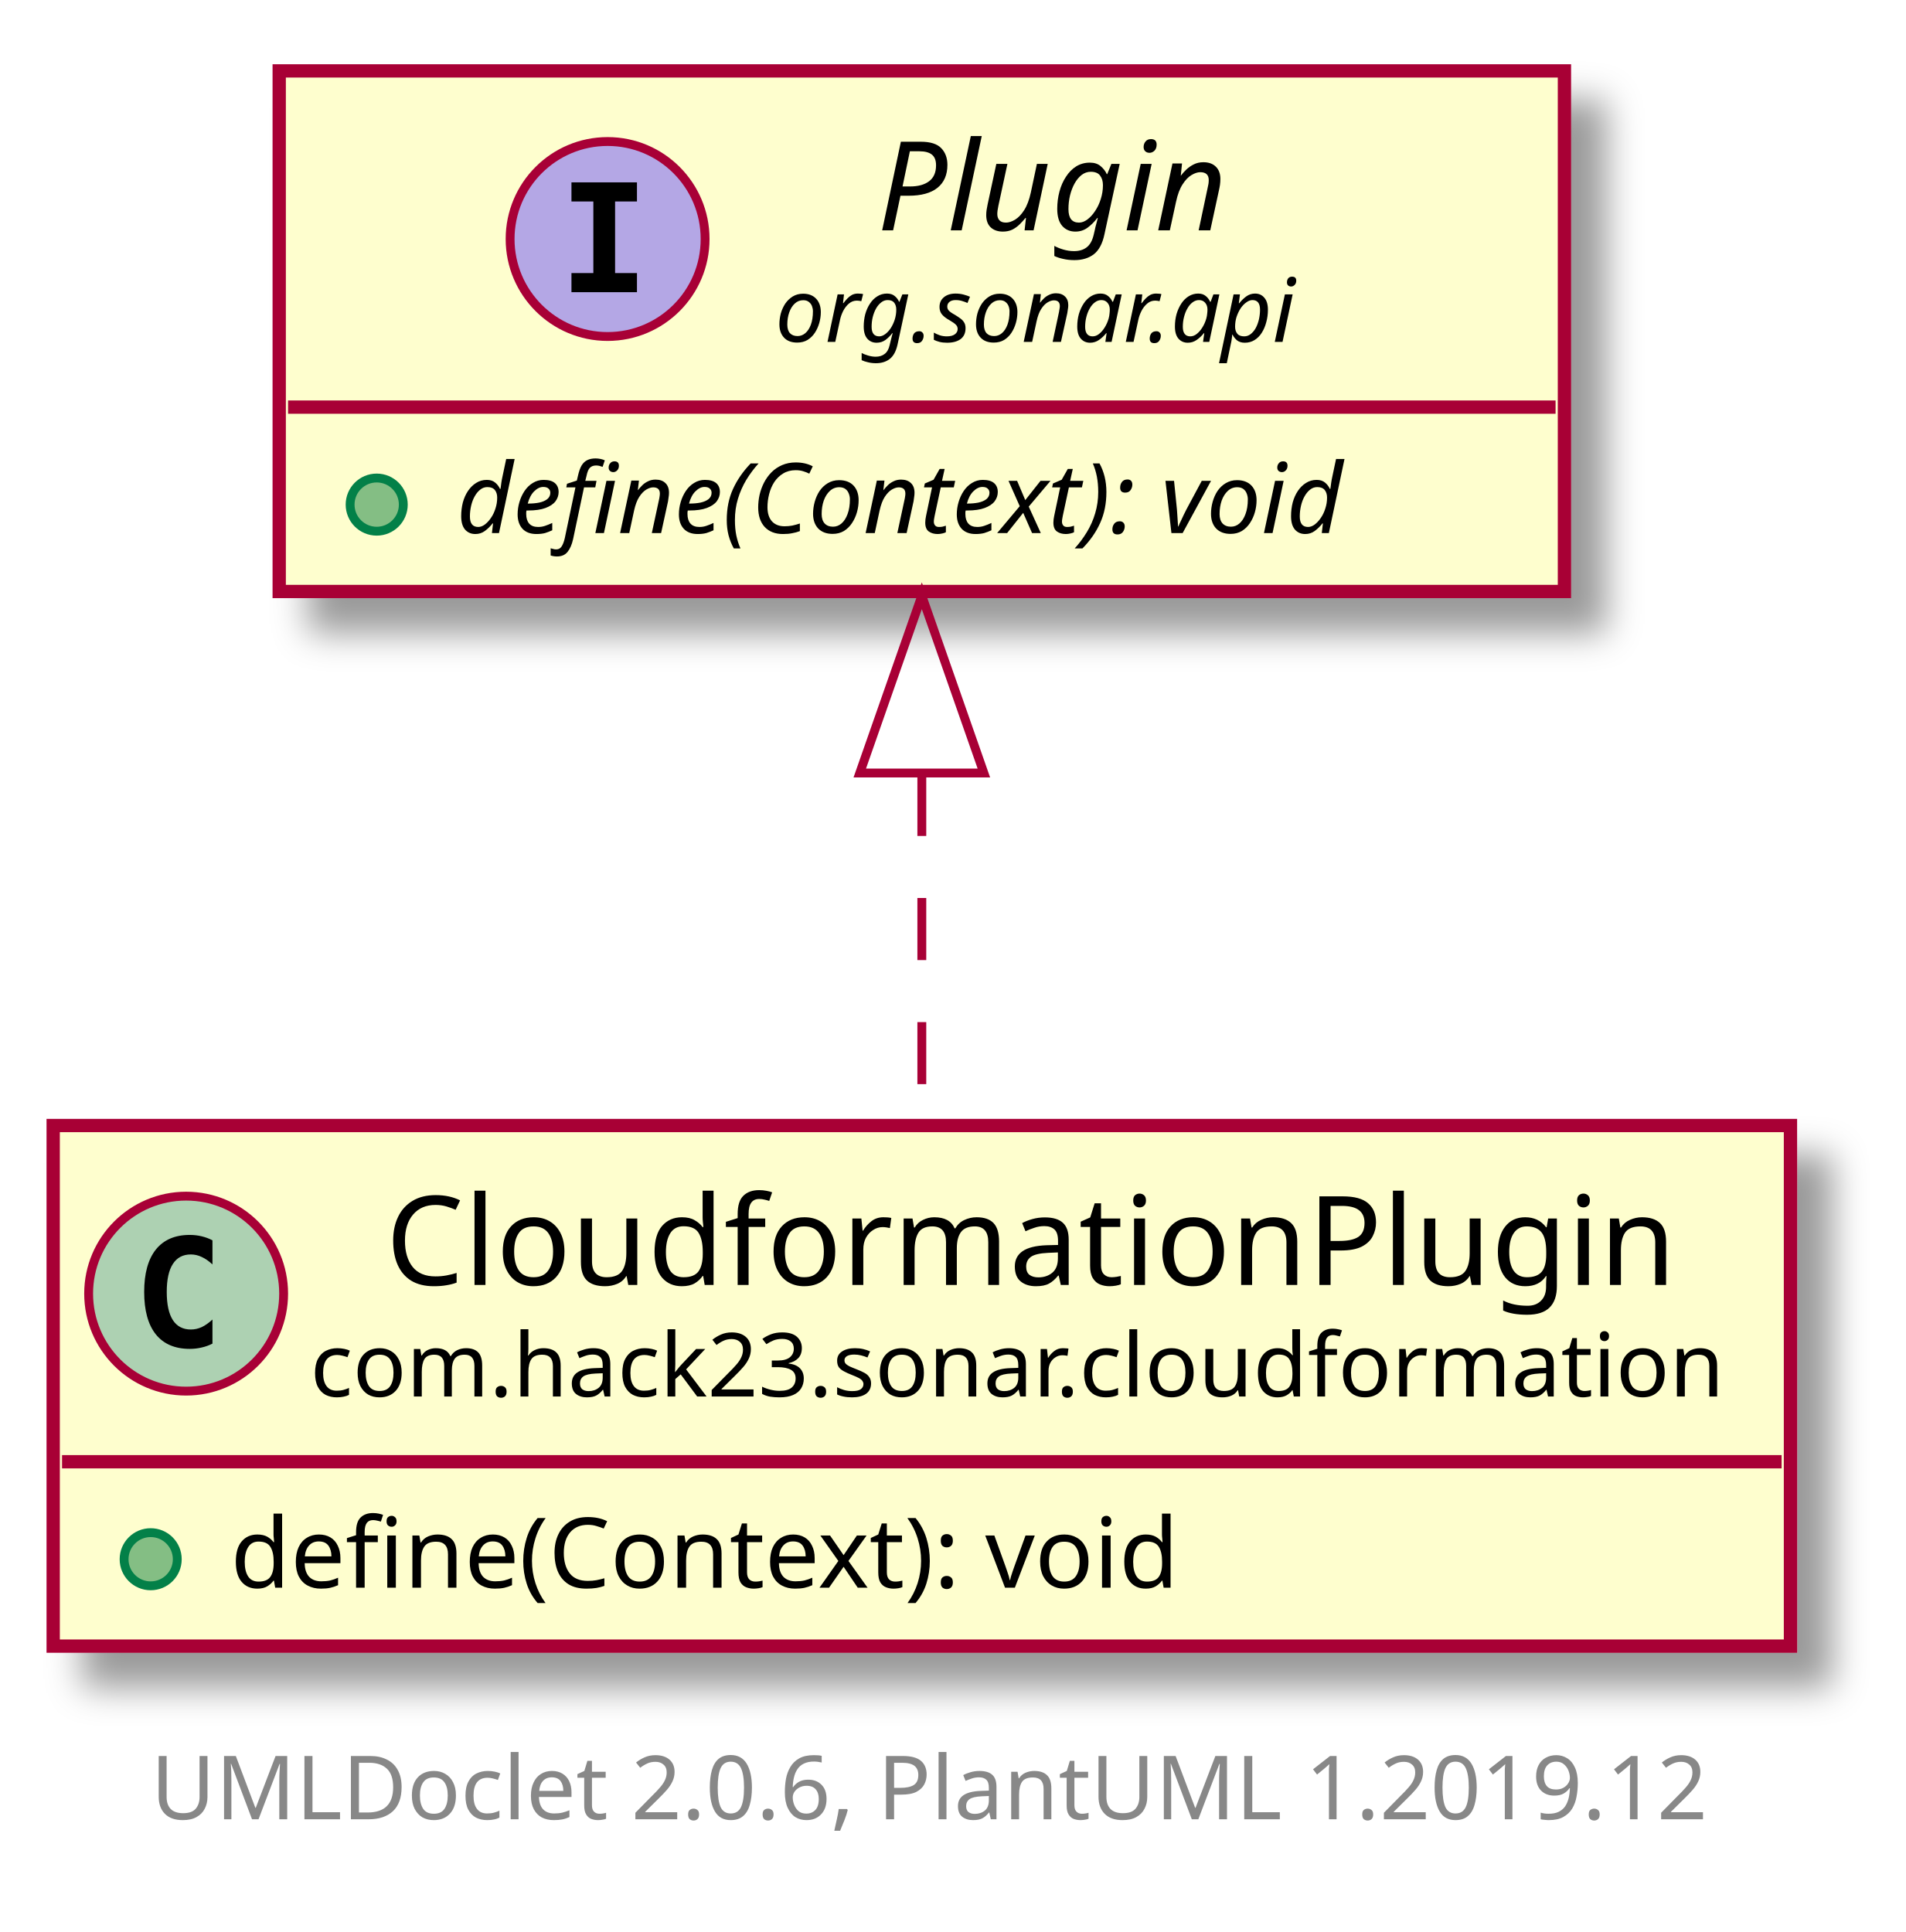
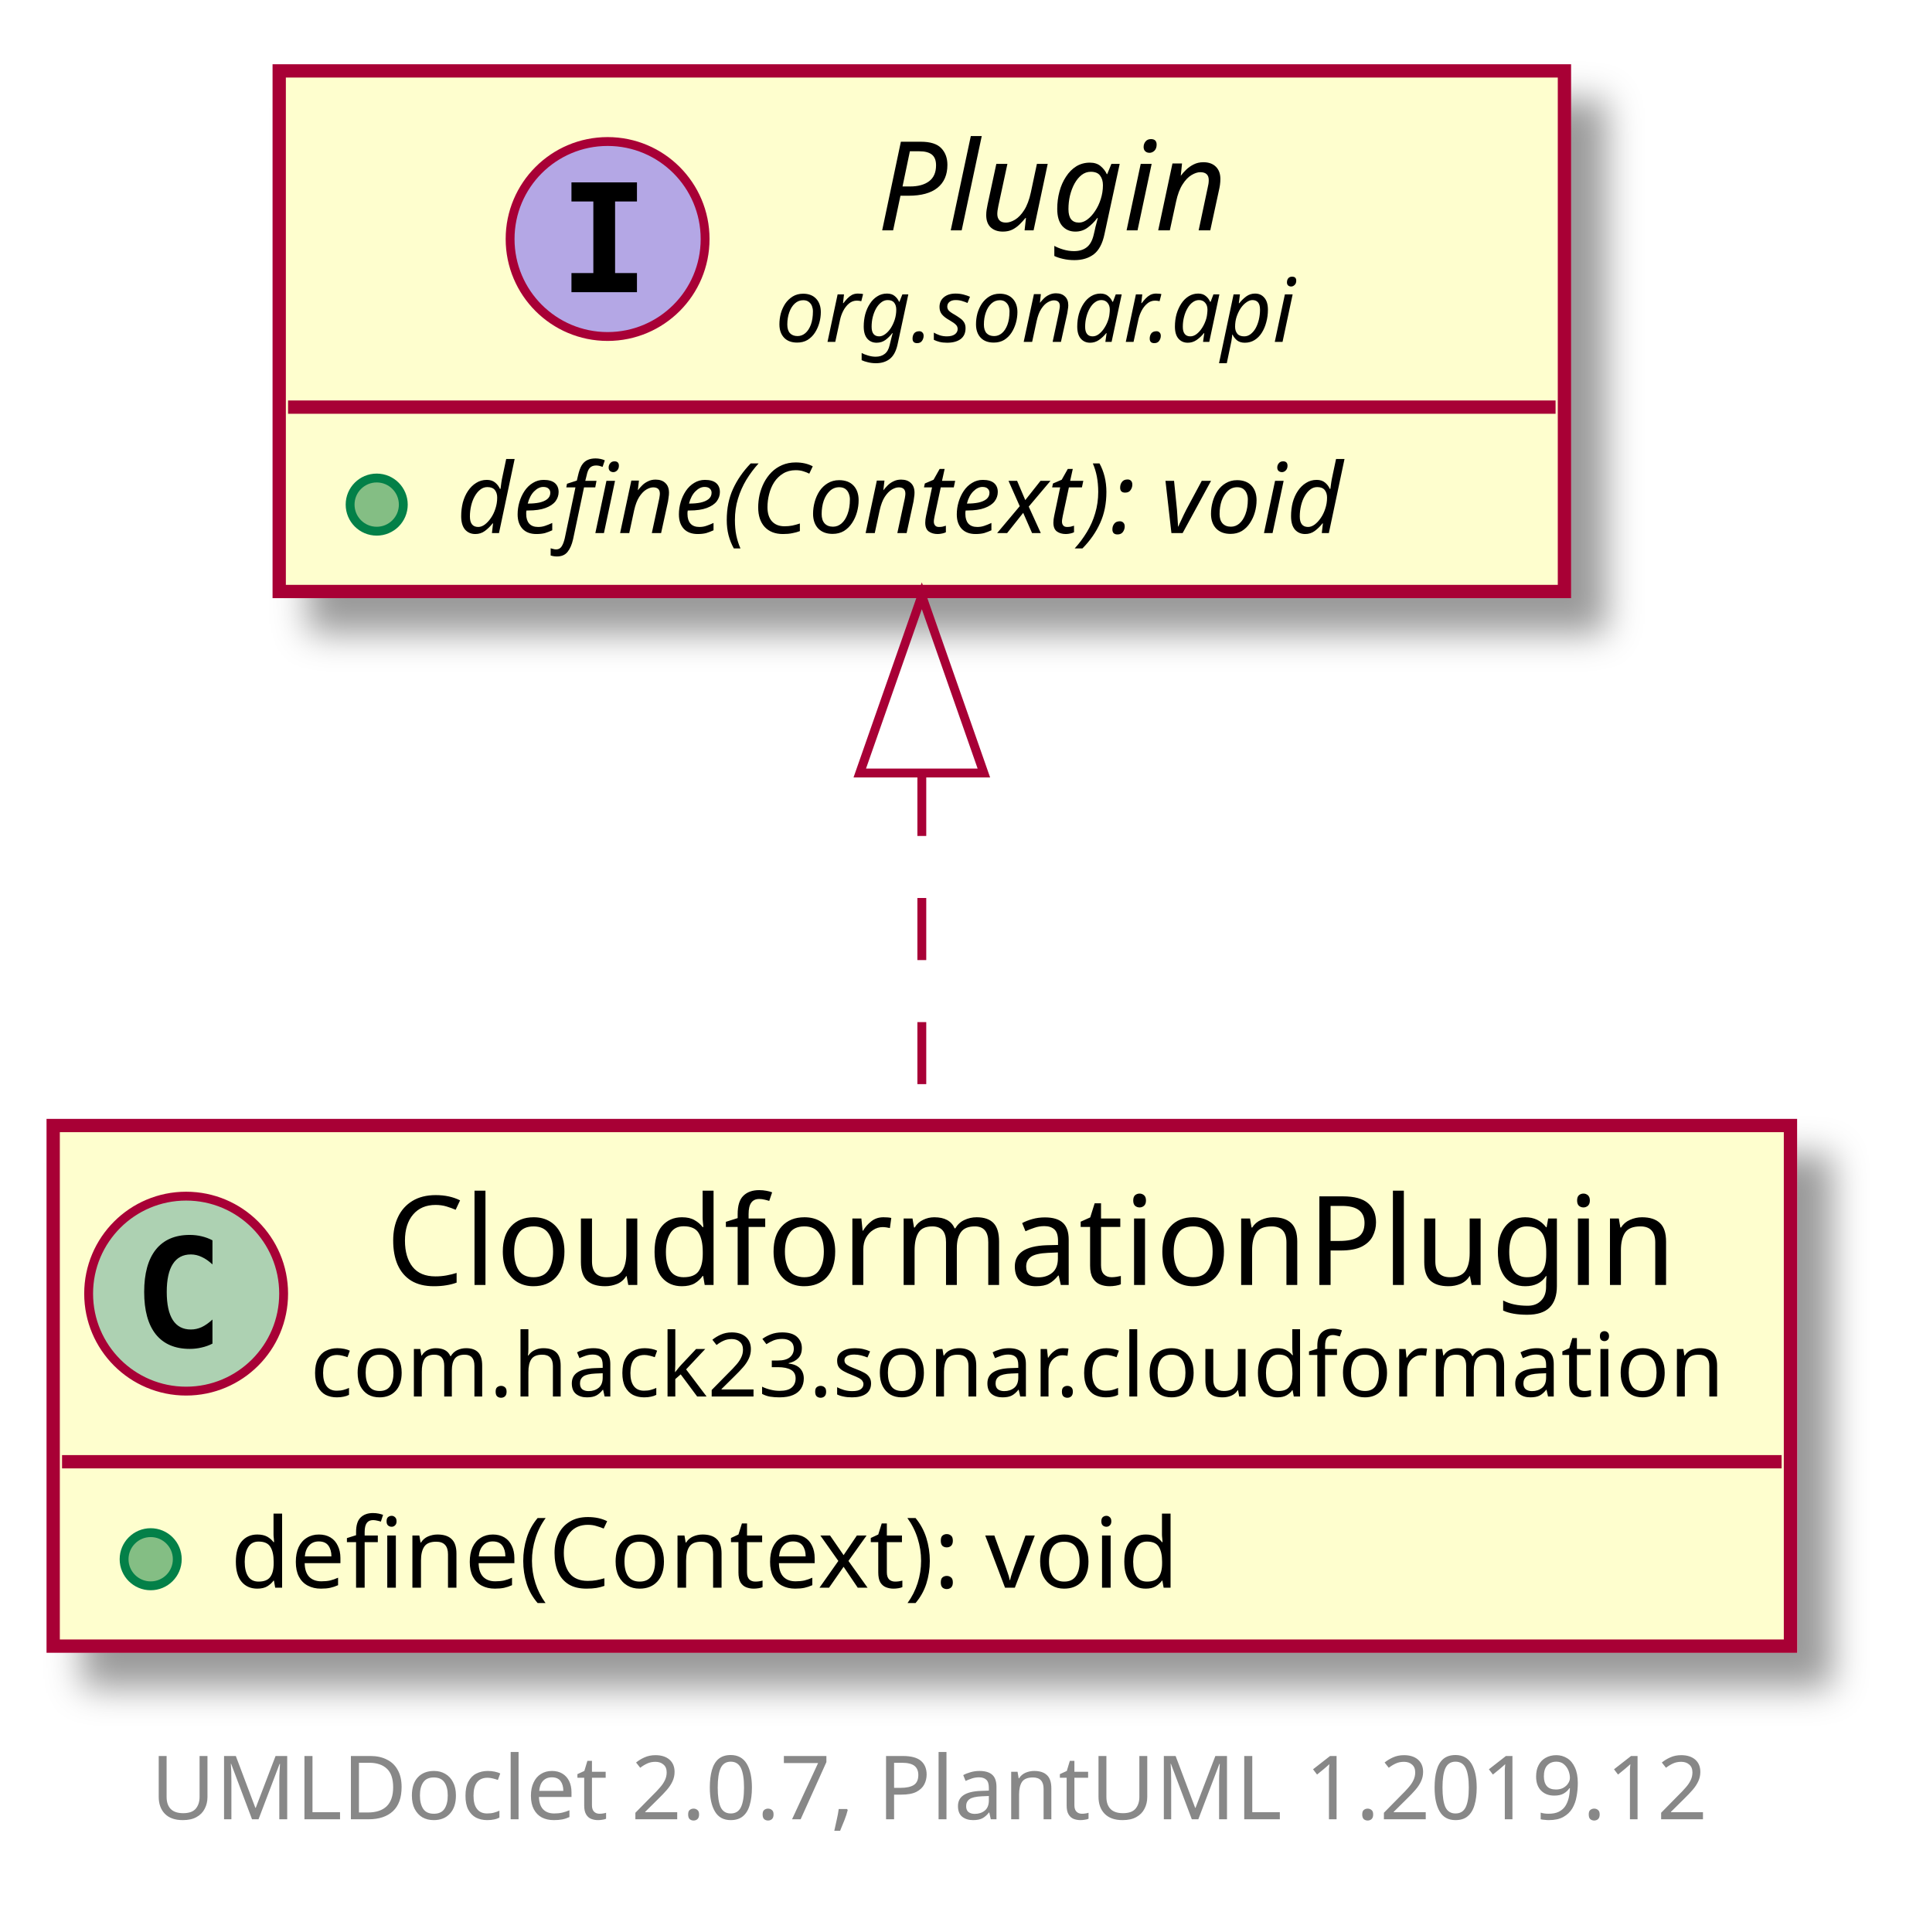
<svg xmlns="http://www.w3.org/2000/svg" xmlns:xlink="http://www.w3.org/1999/xlink" contentScriptType="application/ecmascript" contentStyleType="text/css" height="218px" preserveAspectRatio="none" style="width:215px;height:218px;" version="1.1" viewBox="0 0 215 218" width="215px" zoomAndPan="magnify">
  <defs>
-     <filter height="300%" id="f1kgewwrl02xdq" width="300%" x="-1" y="-1">
+     <filter height="300%" id="fl6rrow2h0pct" width="300%" x="-1" y="-1">
      <feGaussianBlur result="blurOut" stdDeviation="2.0" />
      <feColorMatrix in="blurOut" result="blurOut2" type="matrix" values="0 0 0 0 0 0 0 0 0 0 0 0 0 0 0 0 0 0 .4 0" />
      <feOffset dx="4.0" dy="4.0" in="blurOut2" result="blurOut3" />
      <feBlend in="SourceGraphic" in2="blurOut3" mode="normal" />
    </filter>
  </defs>
  <g>
    <a href="CloudformationPlugin.html" target="_top" title="CloudformationPlugin.html" xlink:actuate="onRequest" xlink:href="CloudformationPlugin.html" xlink:show="new" xlink:title="CloudformationPlugin.html" xlink:type="simple">
-       <rect fill="#FEFECE" filter="url(#f1kgewwrl02xdq)" height="58.742" id="com.hack23.sonar.cloudformation.CloudformationPlugin" style="stroke: #A80036; stroke-width: 1.5;" width="196" x="6" y="127" />
+       <rect fill="#FEFECE" filter="url(#fl6rrow2h0pct)" height="58.742" id="com.hack23.sonar.cloudformation.CloudformationPlugin" style="stroke: #A80036; stroke-width: 1.5;" width="196" x="6" y="127" />
      <ellipse cx="21" cy="145.969" fill="#ADD1B2" rx="11" ry="11" style="stroke: #A80036; stroke-width: 1.0;" />
      <path d="M23.969,151.609 Q23.391,151.906 22.75,152.047 Q22.109,152.203 21.406,152.203 Q18.906,152.203 17.578,150.562 Q16.266,148.906 16.266,145.781 Q16.266,142.656 17.578,141 Q18.906,139.344 21.406,139.344 Q22.109,139.344 22.75,139.5 Q23.406,139.656 23.969,139.953 L23.969,142.672 Q23.344,142.094 22.75,141.828 Q22.156,141.547 21.531,141.547 Q20.188,141.547 19.5,142.625 Q18.812,143.688 18.812,145.781 Q18.812,147.875 19.5,148.953 Q20.188,150.016 21.531,150.016 Q22.156,150.016 22.75,149.75 Q23.344,149.469 23.969,148.891 L23.969,151.609 Z " />
      <text fill="#000000" font-family="sans-serif" font-size="14" lengthAdjust="spacingAndGlyphs" textLength="147" x="43.5" y="144.995">CloudformationPlugin</text>
      <text fill="#000000" font-family="sans-serif" font-size="10" lengthAdjust="spacingAndGlyphs" textLength="164" x="35" y="157.579">com.hack23.sonar.cloudformation</text>
      <line style="stroke: #A80036; stroke-width: 1.5;" x1="7" x2="201" y1="164.938" y2="164.938" />
      <ellipse cx="17" cy="175.938" fill="#84BE84" rx="3" ry="3" style="stroke: #038048; stroke-width: 1.0;" />
      <text fill="#000000" font-family="sans-serif" font-size="11" lengthAdjust="spacingAndGlyphs" textLength="117" x="26" y="179.148">define(Context): void</text>
    </a>
-     <rect fill="#FEFECE" filter="url(#f1kgewwrl02xdq)" height="58.742" id="org.sonar.api.Plugin" style="stroke: #A80036; stroke-width: 1.5;" width="145" x="31.5" y="8" />
+     <rect fill="#FEFECE" filter="url(#fl6rrow2h0pct)" height="58.742" id="org.sonar.api.Plugin" style="stroke: #A80036; stroke-width: 1.5;" width="145" x="31.5" y="8" />
    <ellipse cx="68.55" cy="26.969" fill="#B4A7E5" rx="11" ry="11" style="stroke: #A80036; stroke-width: 1.0;" />
    <path d="M64.472,22.734 L64.472,20.578 L71.862,20.578 L71.862,22.734 L69.394,22.734 L69.394,30.812 L71.862,30.812 L71.862,32.969 L64.472,32.969 L64.472,30.812 L66.941,30.812 L66.941,22.734 L64.472,22.734 Z " />
    <text fill="#000000" font-family="sans-serif" font-size="14" font-style="italic" lengthAdjust="spacingAndGlyphs" textLength="41" x="98.95" y="25.995">Plugin</text>
    <text fill="#000000" font-family="sans-serif" font-size="10" font-style="italic" lengthAdjust="spacingAndGlyphs" textLength="64" x="87.45" y="38.579">org.sonar.api</text>
    <line style="stroke: #A80036; stroke-width: 1.5;" x1="32.5" x2="175.5" y1="45.938" y2="45.938" />
    <ellipse cx="42.5" cy="56.938" fill="#84BE84" rx="3" ry="3" style="stroke: #038048; stroke-width: 1.0;" />
    <text fill="#000000" font-family="sans-serif" font-size="11" font-style="italic" lengthAdjust="spacingAndGlyphs" textLength="119" x="51.5" y="60.148">define(Context): void</text>
    <path d="M104,87.329 C104,100.735 104,114.814 104,126.745 " fill="none" id="org.sonar.api.Plugin&lt;-com.hack23.sonar.cloudformation.CloudformationPlugin" style="stroke: #A80036; stroke-width: 1.0; stroke-dasharray: 7.0,7.0;" />
    <polygon fill="none" points="97,87.222,104,67.222,111,87.222,97,87.222" style="stroke: #A80036; stroke-width: 1.0;" />
-     <text fill="#888888" font-family="sans-serif" font-size="10" lengthAdjust="spacingAndGlyphs" textLength="186" x="17" y="205.282">UMLDoclet 2.0.6, PlantUML 1.2019.12</text>
+     <text fill="#888888" font-family="sans-serif" font-size="10" lengthAdjust="spacingAndGlyphs" textLength="186" x="17" y="205.282">UMLDoclet 2.0.7, PlantUML 1.2019.12</text>
  </g>
</svg>
